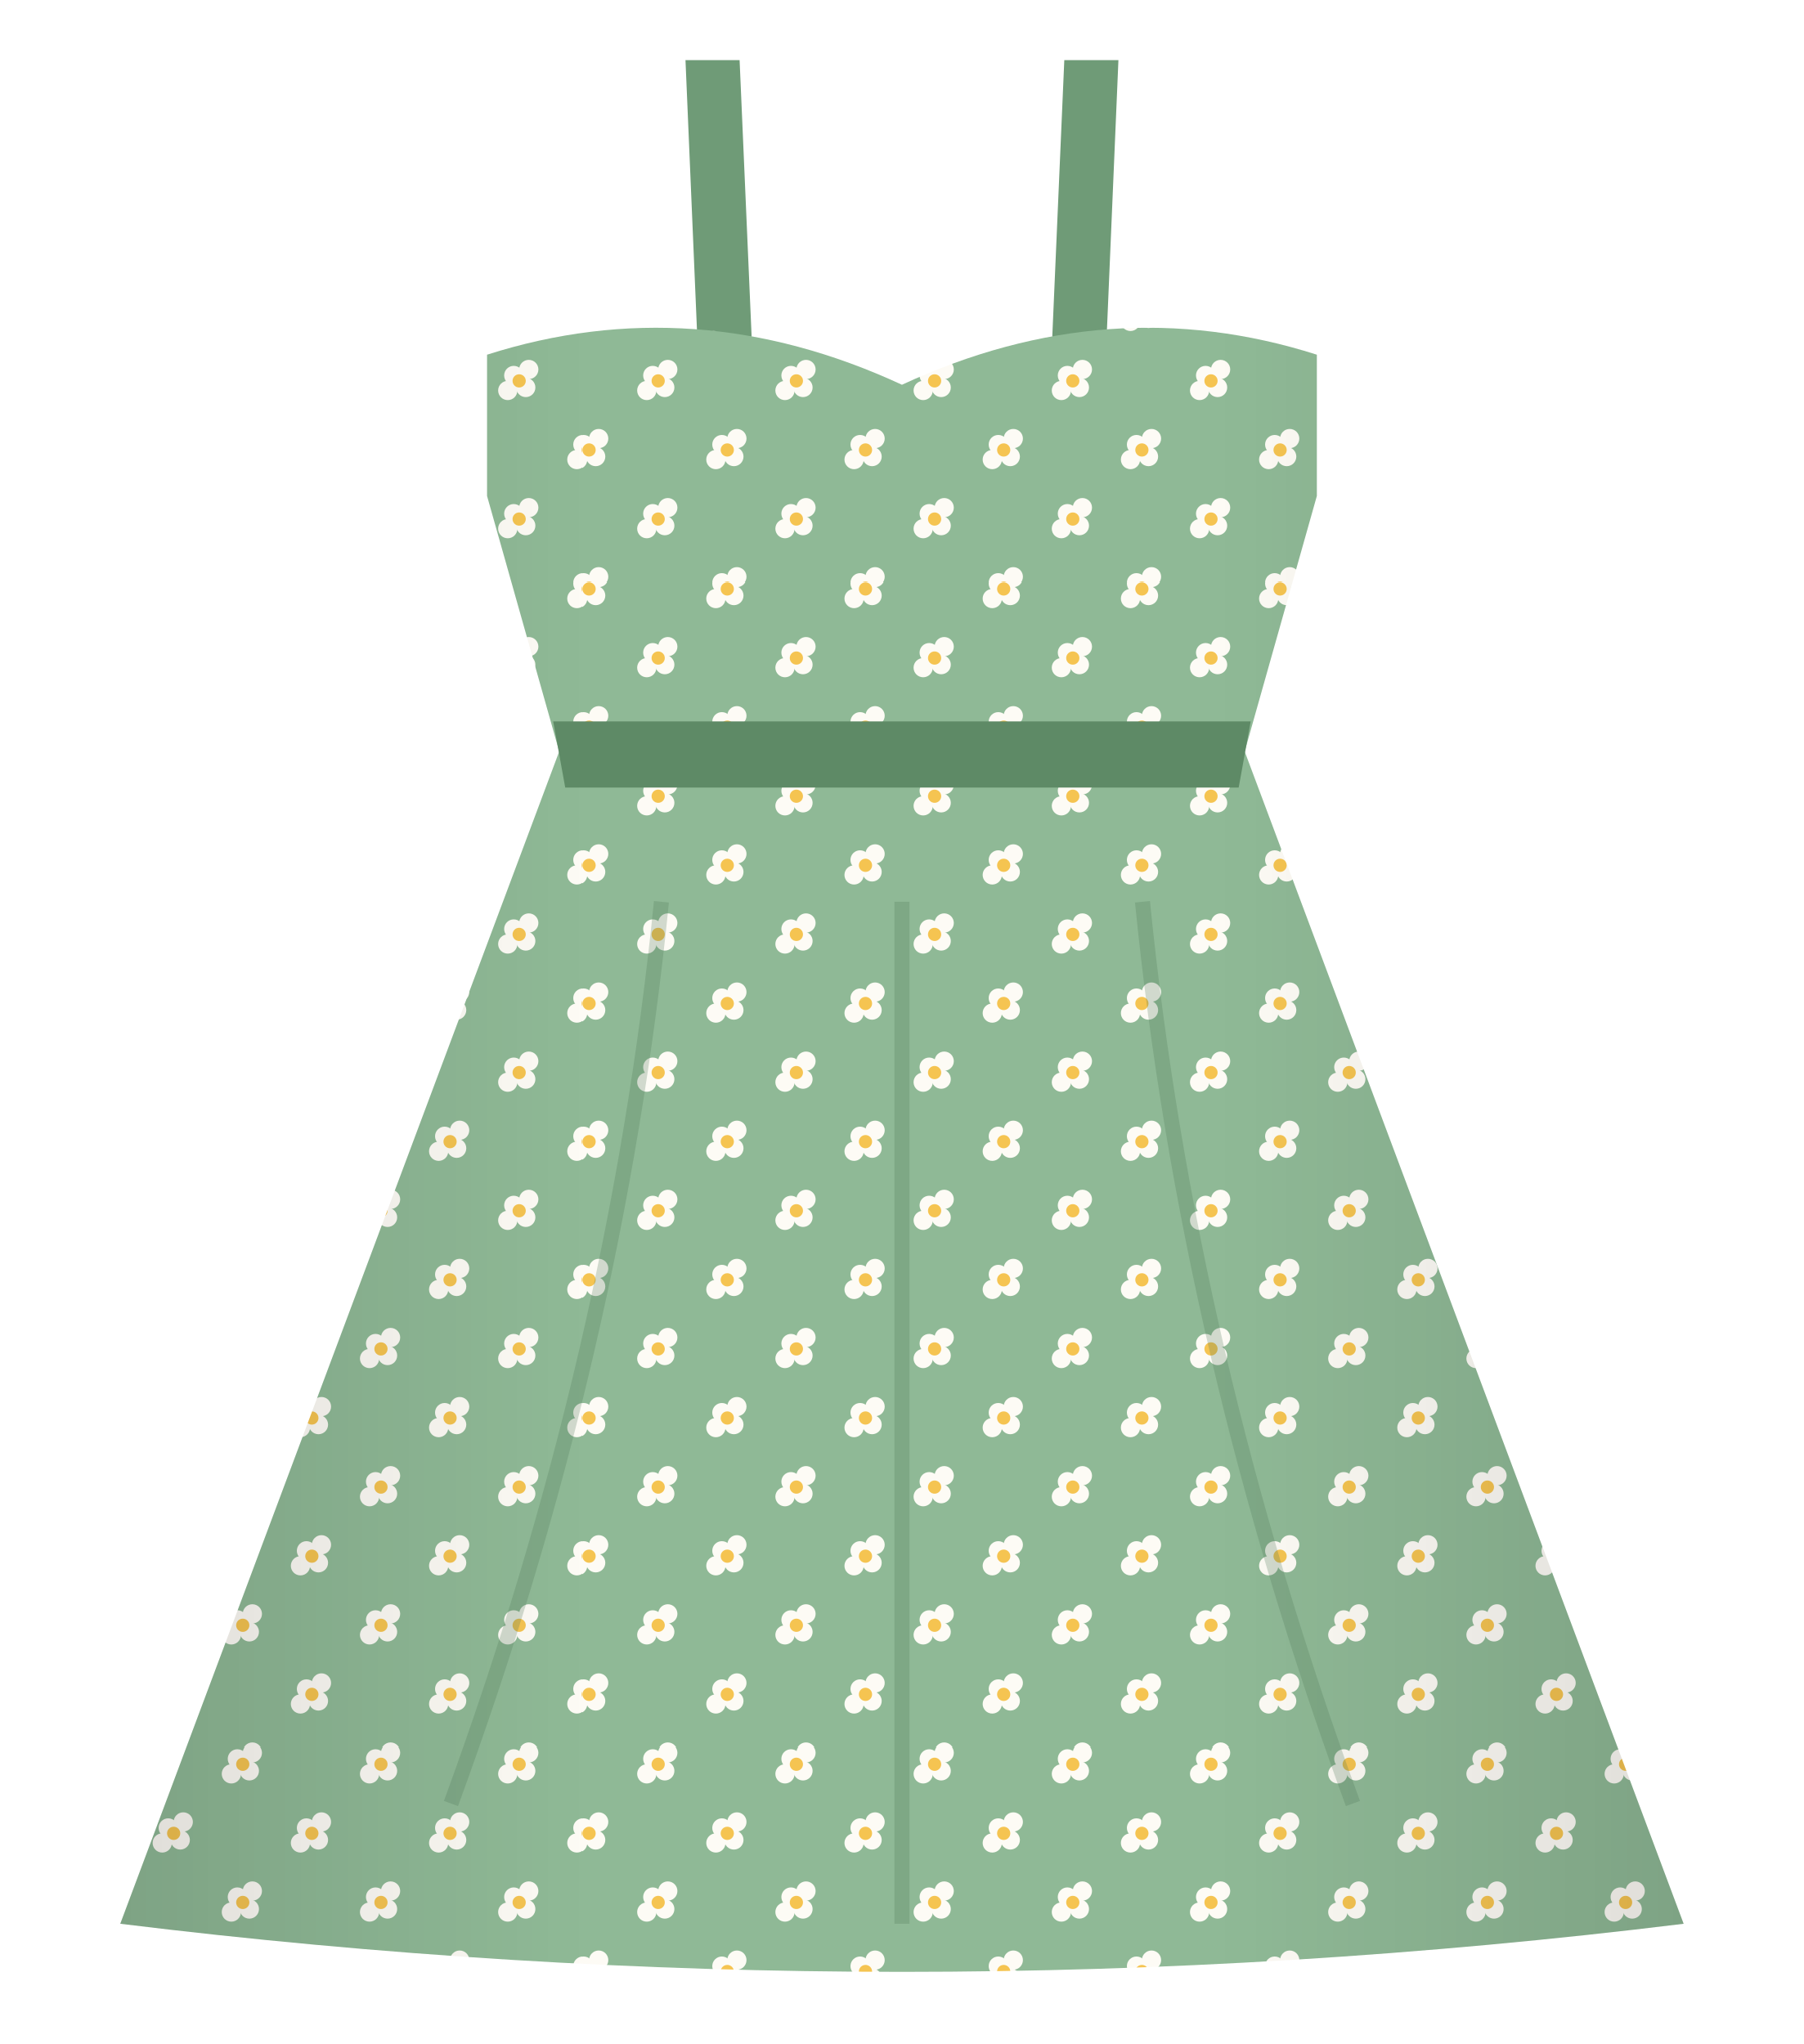
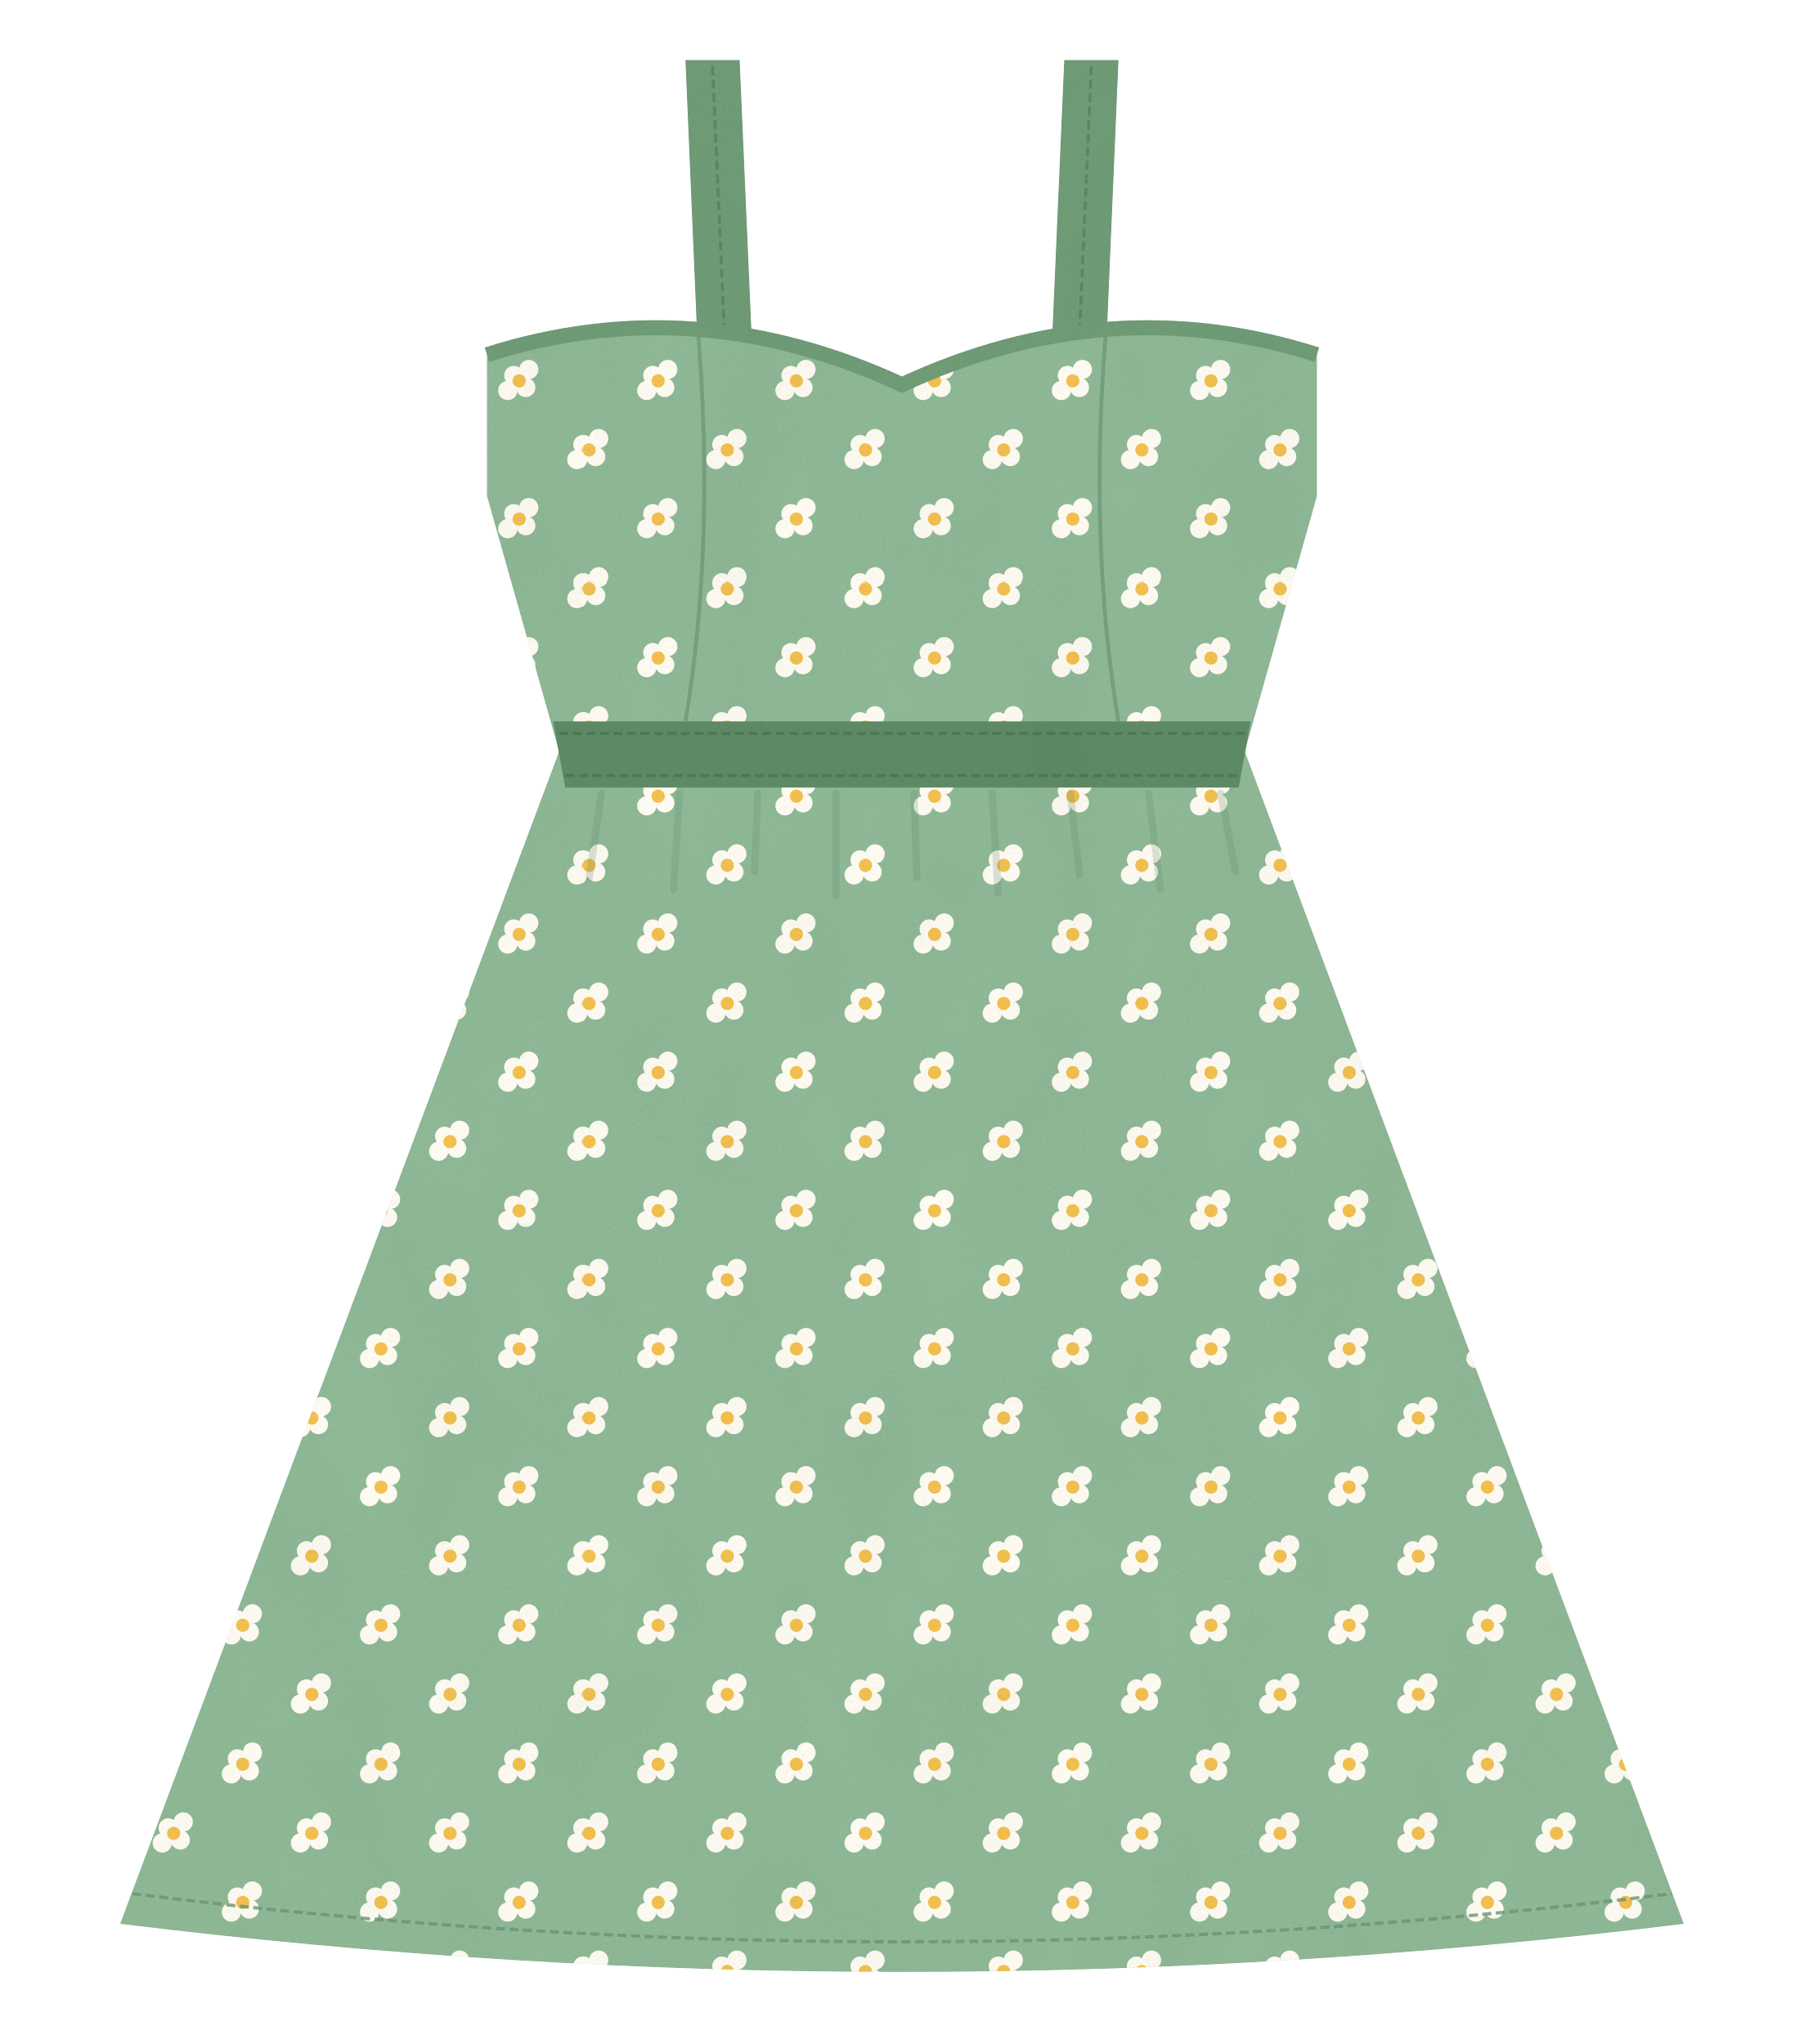
<svg xmlns="http://www.w3.org/2000/svg" viewBox="0 0 600 680" width="600" height="680">
  <defs>
    <pattern id="floral" patternUnits="userSpaceOnUse" width="46" height="46">
-       <rect width="46" height="46" fill="#8fb996" />
-       <g fill="#fdfbf5">
+       <rect width="46" height="46" fill="#8db694" />
+       <g fill="#fbf8f0">
        <circle cx="10" cy="10" r="3.2" />
        <circle cx="15" cy="8" r="3.2" />
        <circle cx="14" cy="14" r="3.2" />
        <circle cx="8" cy="15" r="3.2" />
        <circle cx="33" cy="33" r="3.2" />
        <circle cx="38" cy="31" r="3.2" />
        <circle cx="37" cy="37" r="3.2" />
        <circle cx="31" cy="38" r="3.2" />
      </g>
-       <circle cx="11.8" cy="11.8" r="2.2" fill="#f5c451" />
-       <circle cx="34.8" cy="34.8" r="2.2" fill="#f5c451" />
+       <circle cx="11.8" cy="11.8" r="2.2" fill="#efbe4e" />
+       <circle cx="34.8" cy="34.8" r="2.2" fill="#efbe4e" />
    </pattern>
-     <linearGradient id="shade" x1="0" y1="0" x2="1" y2="0">
-       <stop offset="0" stop-color="#000" stop-opacity="0.12" />
-       <stop offset="0.3" stop-color="#000" stop-opacity="0" />
-       <stop offset="0.7" stop-color="#000" stop-opacity="0" />
-       <stop offset="1" stop-color="#000" stop-opacity="0.12" />
-     </linearGradient>
+     <filter id="lawn" x="0" y="0" width="100%" height="100%" color-interpolation-filters="sRGB">
+       <feTurbulence type="fractalNoise" baseFrequency="0.9 0.9" numOctaves="1" seed="2" result="fine" />
+       <feTurbulence type="fractalNoise" baseFrequency="0.03 0.02" numOctaves="3" seed="15" result="mottle" />
+       <feComposite in="fine" in2="mottle" operator="arithmetic" k2="0.5" k3="0.5" result="mix" />
+       <feColorMatrix in="mix" type="matrix" values="0.33 0.33 0.33 0 0  0.33 0.33 0.33 0 0  0.33 0.33 0.33 0 0  0 0 0 0 0.5" result="grey" />
+       <feComposite in="SourceGraphic" in2="grey" operator="arithmetic" k1="0.24" k2="0.94" />
+     </filter>
+     <clipPath id="skirt">
+       <path d="M186,262 L414,262 L560,640 Q300,672 40,640 Z" />
+     </clipPath>
  </defs>
-   <path d="M228,20 L246,20 L250,112 L232,114 Z M354,20 L372,20 L368,114 L350,112 Z" fill="#6f9b77" />
-   <path d="M162,118 Q231,96 300,128 Q369,96 438,118 L438,165 L414,250 L560,640 Q300,672 40,640 L186,250 L162,165 Z" fill="url(#floral)" />
-   <path d="M162,118 Q231,96 300,128 Q369,96 438,118 L438,165 L414,250 L560,640 Q300,672 40,640 L186,250 L162,165 Z" fill="url(#shade)" />
-   <path d="M184,240 L416,240 L412,262 L188,262 Z" fill="#5e8a66" />
-   <path d="M220,300 Q205,450 150,600 M300,300 L300,640 M380,300 Q395,450 450,600" stroke="#4d7555" stroke-opacity="0.25" stroke-width="5" fill="none" />
+   <g filter="url(#lawn)">
+     <path d="M228,20 L246,20 L250,112 L232,114 Z M354,20 L372,20 L368,114 L350,112 Z" fill="#6e9a76" />
+     <path d="M237,22 L241,112 M363,22 L359,112" stroke="#5b8563" stroke-width="1" stroke-dasharray="3 1.5" />
+     <path d="M162,118 Q231,96 300,128 Q369,96 438,118 L438,165 L414,250 L560,640 Q300,672 40,640 L186,250 L162,165 Z" fill="url(#floral)" />
+     <path d="M232,108 Q238,180 228,240 M368,108 Q362,180 372,240" fill="none" stroke="#6b9473" stroke-width="1.3" stroke-opacity="0.7" />
+     <path d="M162,118 Q231,96 300,128 Q369,96 438,118" fill="none" stroke="#6e9a76" stroke-width="5" />
+     <g clip-path="url(#skirt)" stroke="#5c8664" stroke-opacity="0.22" stroke-width="2.4" fill="none" stroke-linecap="round">
+       <path d="M200,264 L196,292 M226,264 L224,296 M252,264 L251,290 M278,264 L278,298 M304,264 L305,292 M330,264 L332,297 M356,264 L359,291 M382,264 L386,296 M406,264 L411,290" />
+     </g>
+     <path d="M184,240 L416,240 L412,262 L188,262 Z" fill="#5d8965" />
+     <path d="M186,244 L414,244 M188,258 L412,258" stroke="#4e7756" stroke-width="1" stroke-dasharray="3 1.5" />
+     <path d="M44,630 Q300,662 556,630" fill="none" stroke="#6b9473" stroke-width="1.1" stroke-dasharray="3 1.5" stroke-opacity="0.8" />
+   </g>
</svg>
